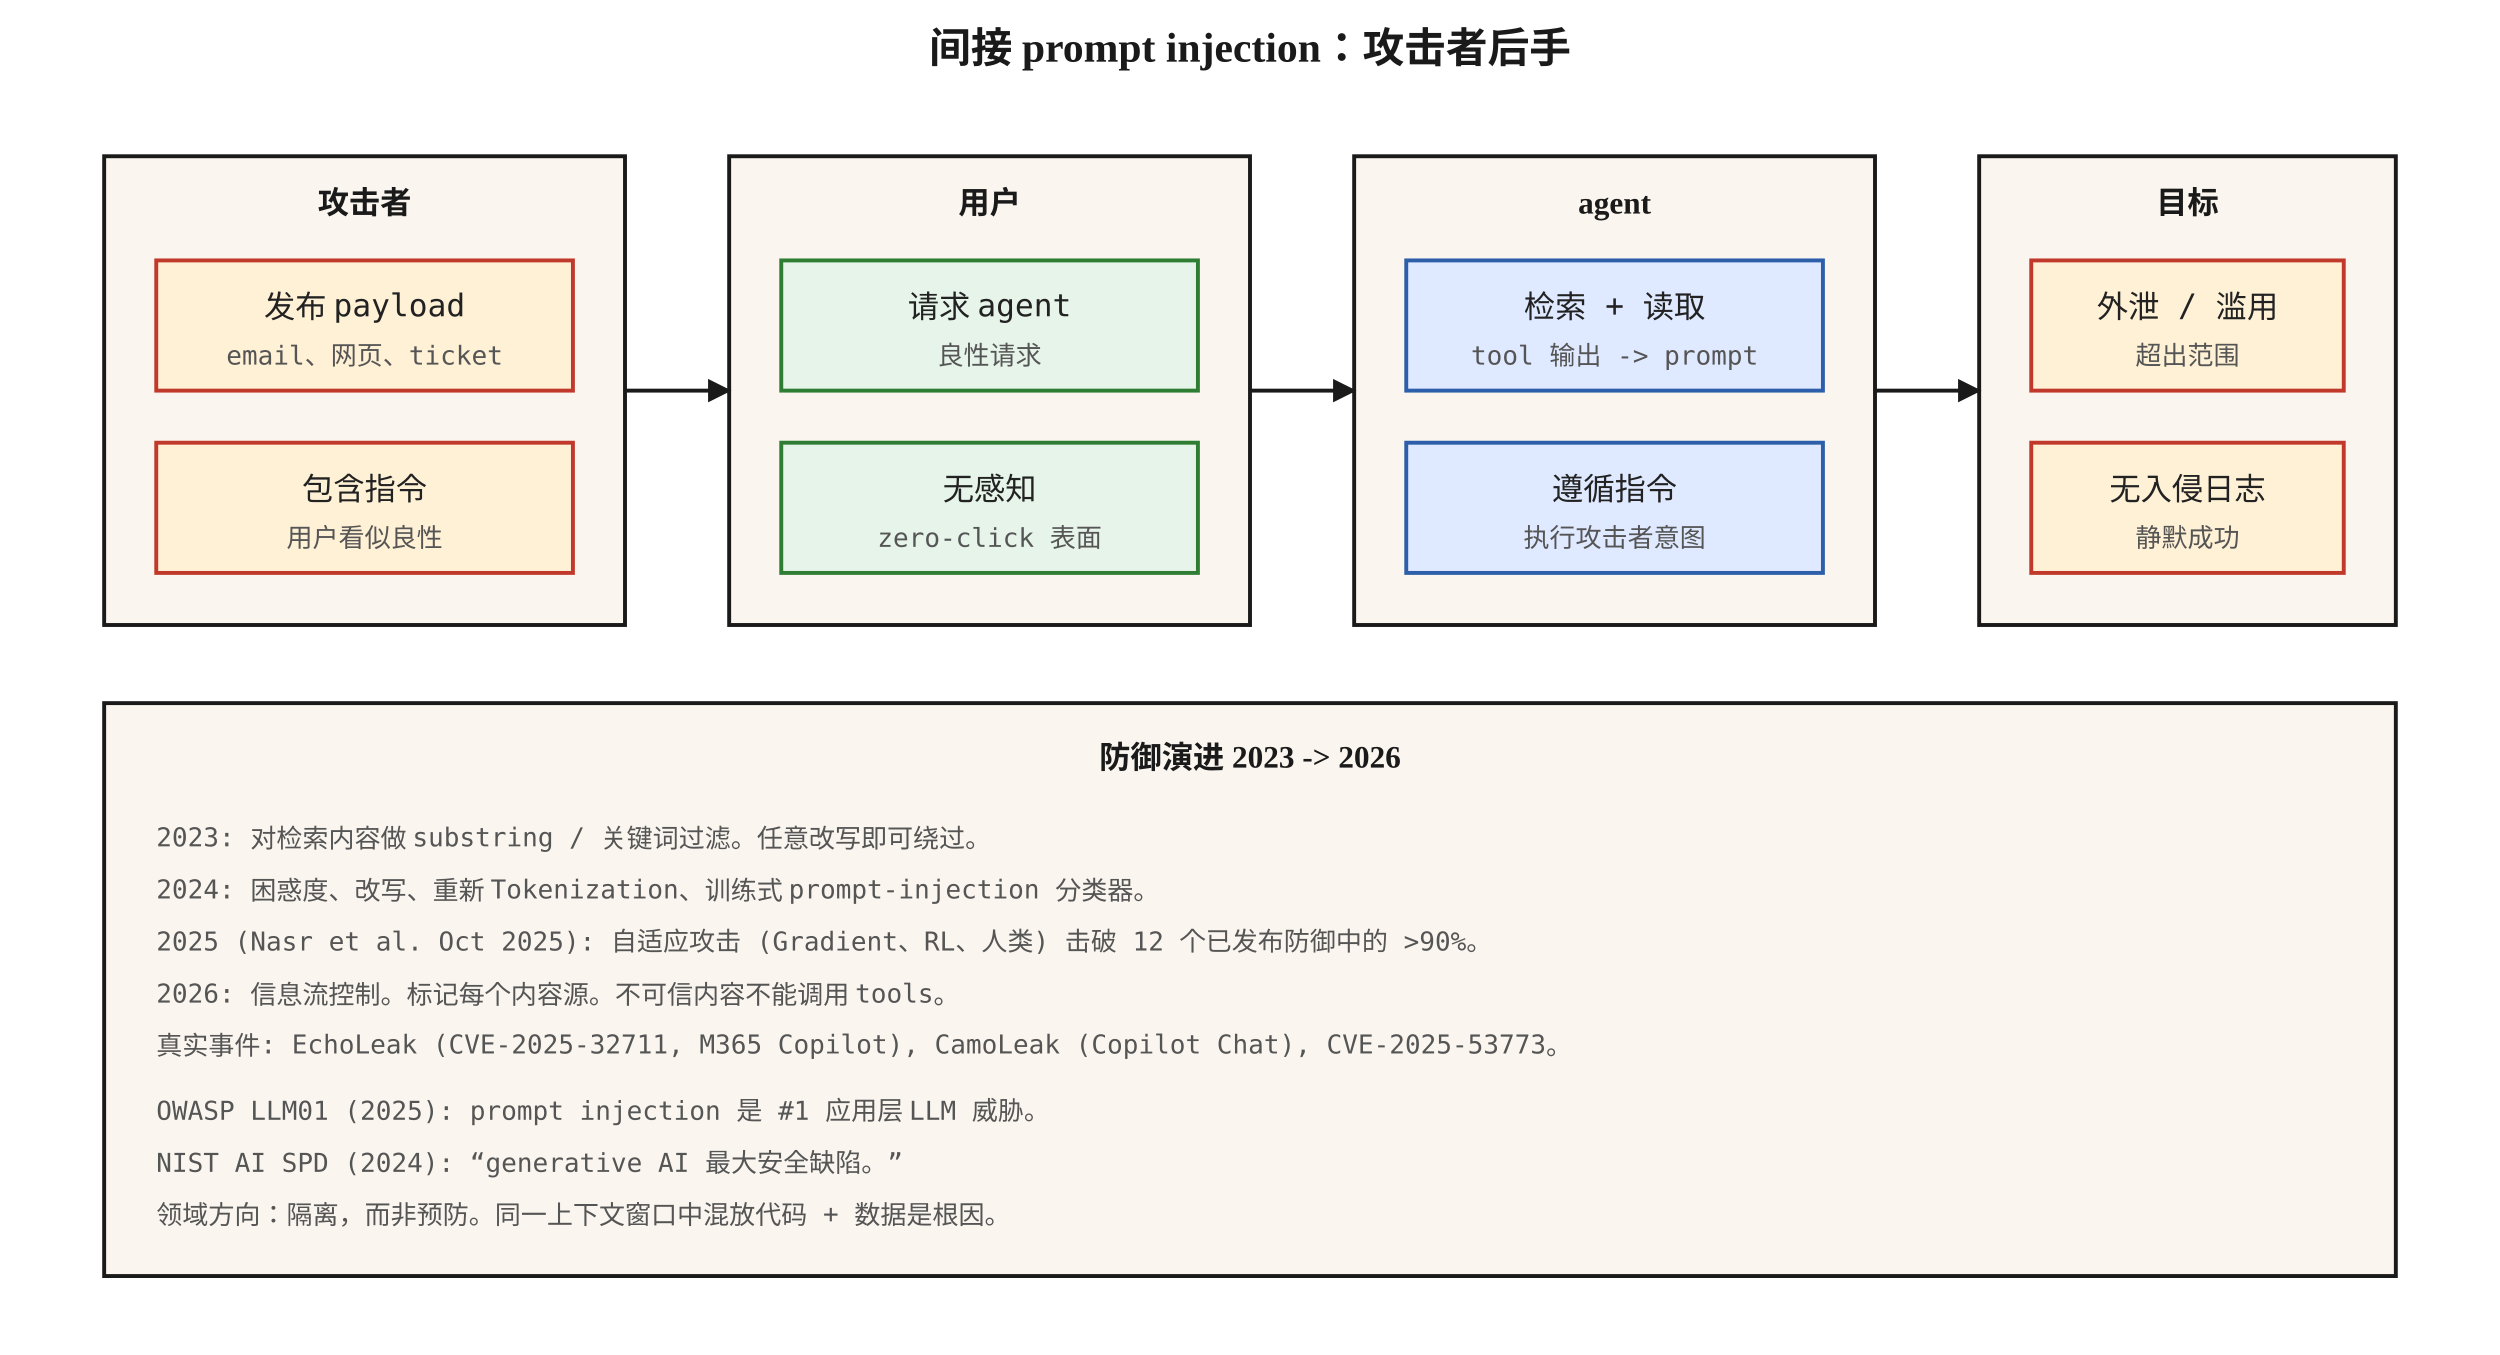
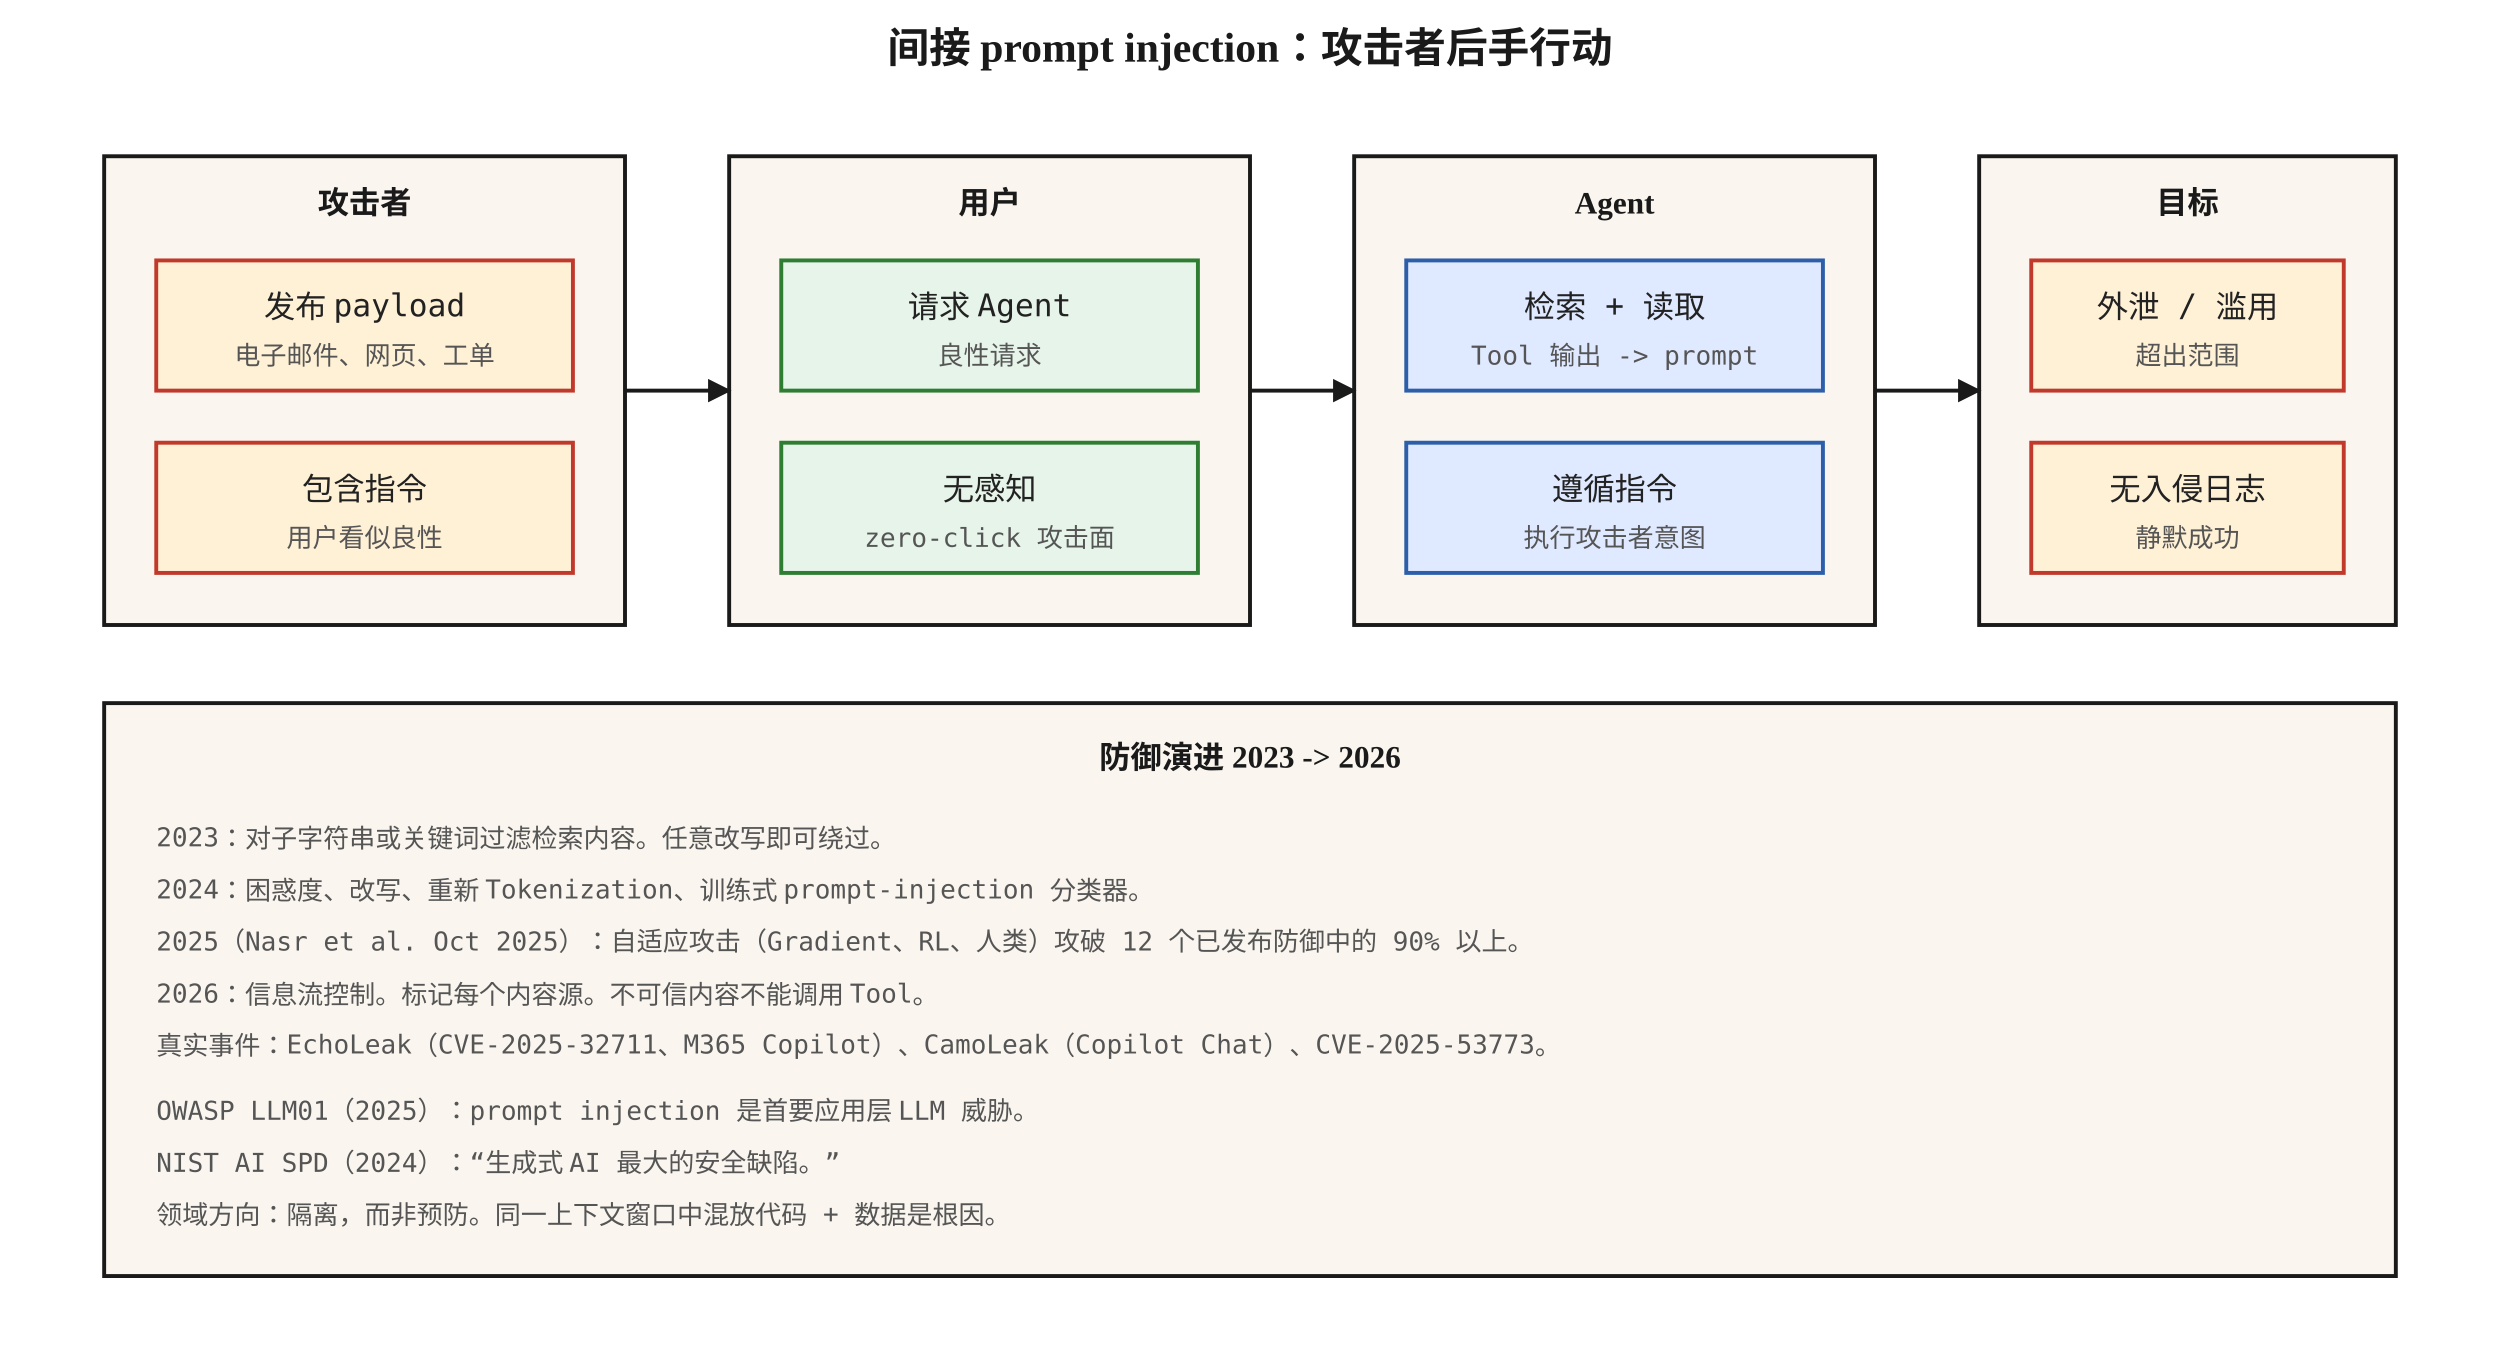
<svg xmlns="http://www.w3.org/2000/svg" viewBox="0 0 960 520" font-family="Georgia, 'Times New Roman', serif">
  <defs>
    <marker id="arrow15" viewBox="0 0 10 10" refX="9" refY="5" markerWidth="6" markerHeight="6" orient="auto">
      <path d="M0,0 L10,5 L0,10 z" fill="#1a1a1a" />
    </marker>
    <style>
      .box { fill: #faf6ef; stroke: #1a1a1a; stroke-width: 1.5; }
      .hot { fill: #fff1d6; stroke: #c0392b; stroke-width: 1.5; }
      .cool { fill: #e6f4ea; stroke: #2e7d32; stroke-width: 1.5; }
      .cold { fill: #dfe9ff; stroke: #2c5ea9; stroke-width: 1.5; }
      .step { font-size: 12px; font-family: 'Menlo', monospace; fill: #222; }
      .small { font-size: 10px; font-family: 'Menlo', monospace; fill: #555; }
      .caption { font-size: 11px; fill: #555; font-style: italic; }
      .title { font-size: 16px; font-weight: 700; fill: #1a1a1a; }
      .head { font-size: 12px; font-weight: 700; fill: #1a1a1a; }
    </style>
  </defs>
-   <text x="480" y="24" text-anchor="middle" class="title">间接 prompt injection：攻击者后手</text>
+   <text x="480" y="24" text-anchor="middle" class="title">间接 prompt injection：攻击者后手行动</text>
  <rect x="40" y="60" width="200" height="180" class="box" />
  <text x="140" y="82" text-anchor="middle" class="head">攻击者</text>
  <rect x="60" y="100" width="160" height="50" class="hot" />
  <text x="140" y="122" text-anchor="middle" class="step">发布 payload</text>
-   <text x="140" y="140" text-anchor="middle" class="small">email、网页、ticket</text>
+   <text x="140" y="140" text-anchor="middle" class="small">电子邮件、网页、工单</text>
  <rect x="60" y="170" width="160" height="50" class="hot" />
  <text x="140" y="192" text-anchor="middle" class="step">包含指令</text>
  <text x="140" y="210" text-anchor="middle" class="small">用户看似良性</text>
  <rect x="280" y="60" width="200" height="180" class="box" />
  <text x="380" y="82" text-anchor="middle" class="head">用户</text>
  <rect x="300" y="100" width="160" height="50" class="cool" />
-   <text x="380" y="122" text-anchor="middle" class="step">请求 agent</text>
+   <text x="380" y="122" text-anchor="middle" class="step">请求 Agent</text>
  <text x="380" y="140" text-anchor="middle" class="small">良性请求</text>
  <rect x="300" y="170" width="160" height="50" class="cool" />
  <text x="380" y="192" text-anchor="middle" class="step">无感知</text>
-   <text x="380" y="210" text-anchor="middle" class="small">zero-click 表面</text>
+   <text x="380" y="210" text-anchor="middle" class="small">zero-click 攻击面</text>
  <rect x="520" y="60" width="200" height="180" class="box" />
-   <text x="620" y="82" text-anchor="middle" class="head">agent</text>
+   <text x="620" y="82" text-anchor="middle" class="head">Agent</text>
  <rect x="540" y="100" width="160" height="50" class="cold" />
  <text x="620" y="122" text-anchor="middle" class="step">检索 + 读取</text>
-   <text x="620" y="140" text-anchor="middle" class="small">tool 输出 -&gt; prompt</text>
+   <text x="620" y="140" text-anchor="middle" class="small">Tool 输出 -&gt; prompt</text>
  <rect x="540" y="170" width="160" height="50" class="cold" />
  <text x="620" y="192" text-anchor="middle" class="step">遵循指令</text>
  <text x="620" y="210" text-anchor="middle" class="small">执行攻击者意图</text>
  <rect x="760" y="60" width="160" height="180" class="box" />
  <text x="840" y="82" text-anchor="middle" class="head">目标</text>
  <rect x="780" y="100" width="120" height="50" class="hot" />
  <text x="840" y="122" text-anchor="middle" class="step">外泄 / 滥用</text>
  <text x="840" y="140" text-anchor="middle" class="small">超出范围</text>
  <rect x="780" y="170" width="120" height="50" class="hot" />
  <text x="840" y="192" text-anchor="middle" class="step">无入侵日志</text>
  <text x="840" y="210" text-anchor="middle" class="small">静默成功</text>
  <path d="M 240 150 L 280 150" stroke="#1a1a1a" stroke-width="1.5" marker-end="url(#arrow15)" fill="none" />
  <path d="M 480 150 L 520 150" stroke="#1a1a1a" stroke-width="1.5" marker-end="url(#arrow15)" fill="none" />
  <path d="M 720 150 L 760 150" stroke="#1a1a1a" stroke-width="1.5" marker-end="url(#arrow15)" fill="none" />
  <rect x="40" y="270" width="880" height="220" class="box" />
  <text x="480" y="295" text-anchor="middle" class="head">防御演进 2023 -&gt; 2026</text>
-   <text x="60" y="325" class="small">2023: 对检索内容做 substring / 关键词过滤。任意改写即可绕过。</text>
-   <text x="60" y="345" class="small">2024: 困惑度、改写、重新 Tokenization、训练式 prompt-injection 分类器。</text>
-   <text x="60" y="365" class="small">2025 (Nasr et al. Oct 2025): 自适应攻击 (Gradient、RL、人类) 击破 12 个已发布防御中的 &gt;90%。</text>
-   <text x="60" y="385" class="small">2026: 信息流控制。标记每个内容源。不可信内容不能调用 tools。</text>
-   <text x="60" y="405" class="small">真实事件: EchoLeak (CVE-2025-32711, M365 Copilot), CamoLeak (Copilot Chat), CVE-2025-53773。</text>
-   <text x="60" y="430" class="small">OWASP LLM01 (2025): prompt injection 是 #1 应用层 LLM 威胁。</text>
-   <text x="60" y="450" class="small">NIST AI SPD (2024): “generative AI 最大安全缺陷。”</text>
+   <text x="60" y="325" class="small">2023：对子字符串或关键词过滤检索内容。任意改写即可绕过。</text>
+   <text x="60" y="345" class="small">2024：困惑度、改写、重新 Tokenization、训练式 prompt-injection 分类器。</text>
+   <text x="60" y="365" class="small">2025（Nasr et al. Oct 2025）：自适应攻击（Gradient、RL、人类）攻破 12 个已发布防御中的 90% 以上。</text>
+   <text x="60" y="385" class="small">2026：信息流控制。标记每个内容源。不可信内容不能调用 Tool。</text>
+   <text x="60" y="405" class="small">真实事件：EchoLeak（CVE-2025-32711、M365 Copilot）、CamoLeak（Copilot Chat）、CVE-2025-53773。</text>
+   <text x="60" y="430" class="small">OWASP LLM01（2025）：prompt injection 是首要应用层 LLM 威胁。</text>
+   <text x="60" y="450" class="small">NIST AI SPD（2024）：“生成式 AI 最大的安全缺陷。”</text>
  <text x="60" y="470" class="small">领域方向：隔离，而非预防。同一上下文窗口中混放代码 + 数据是根因。</text>
</svg>
